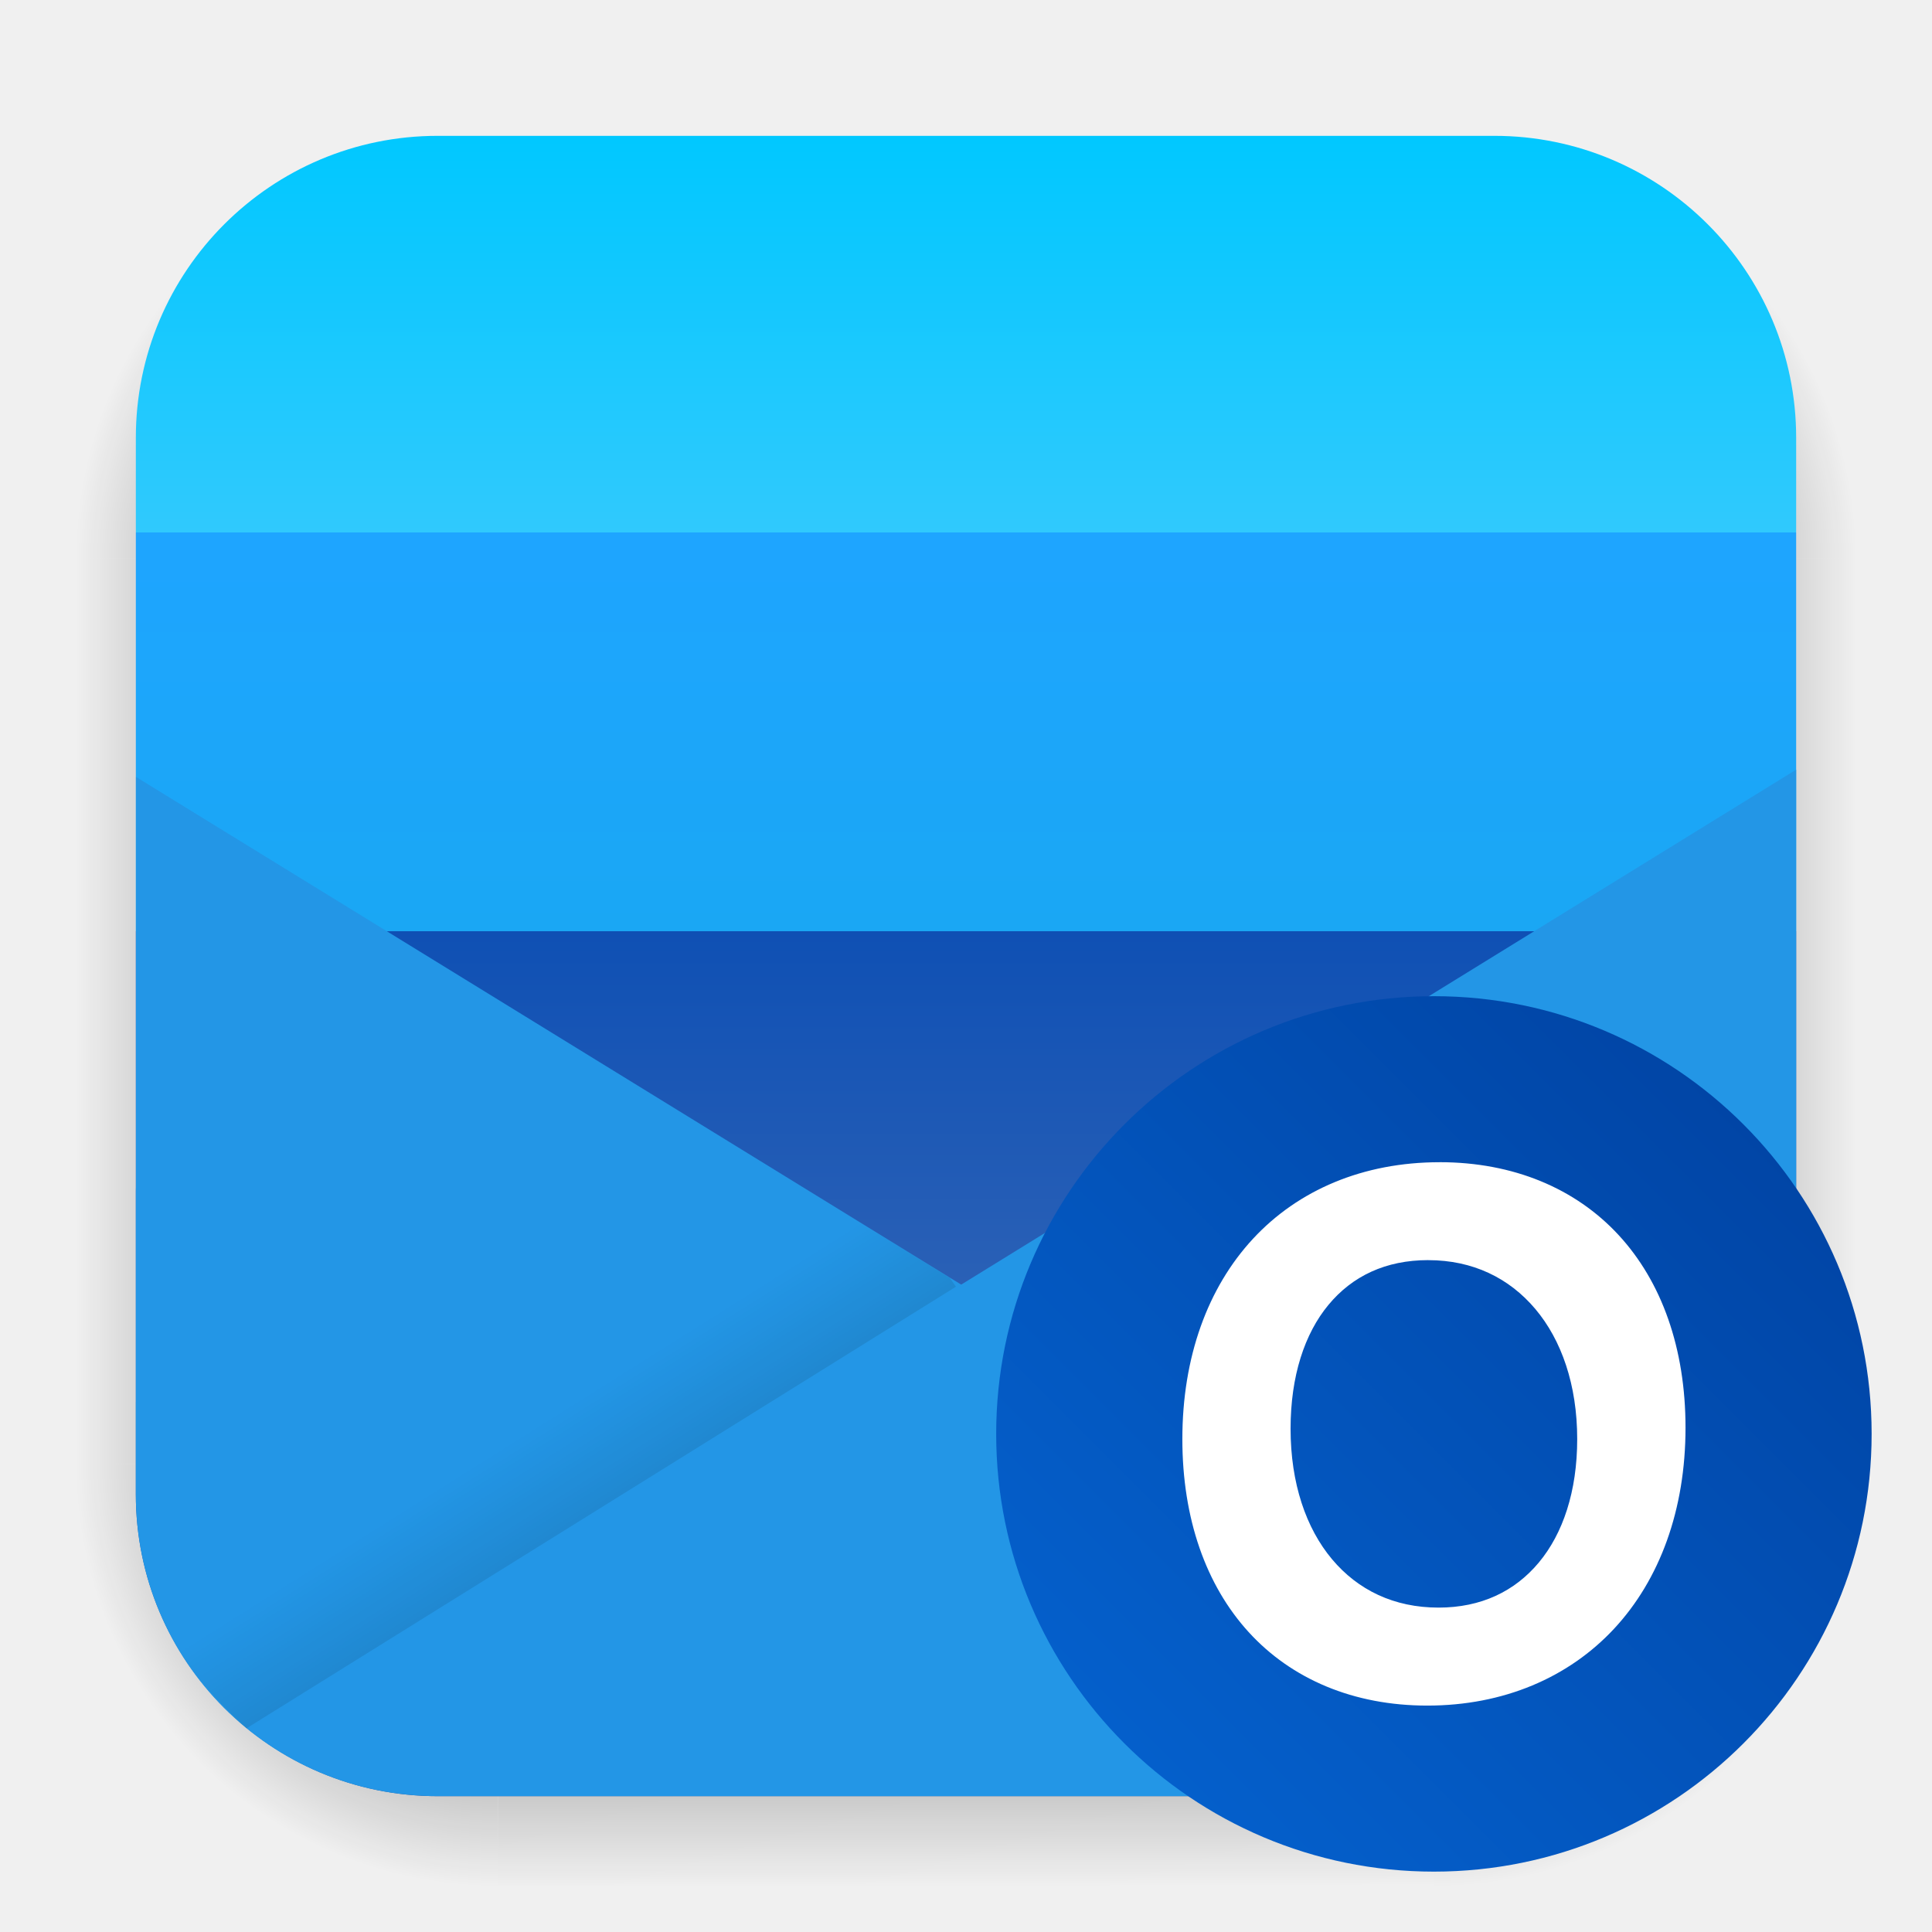
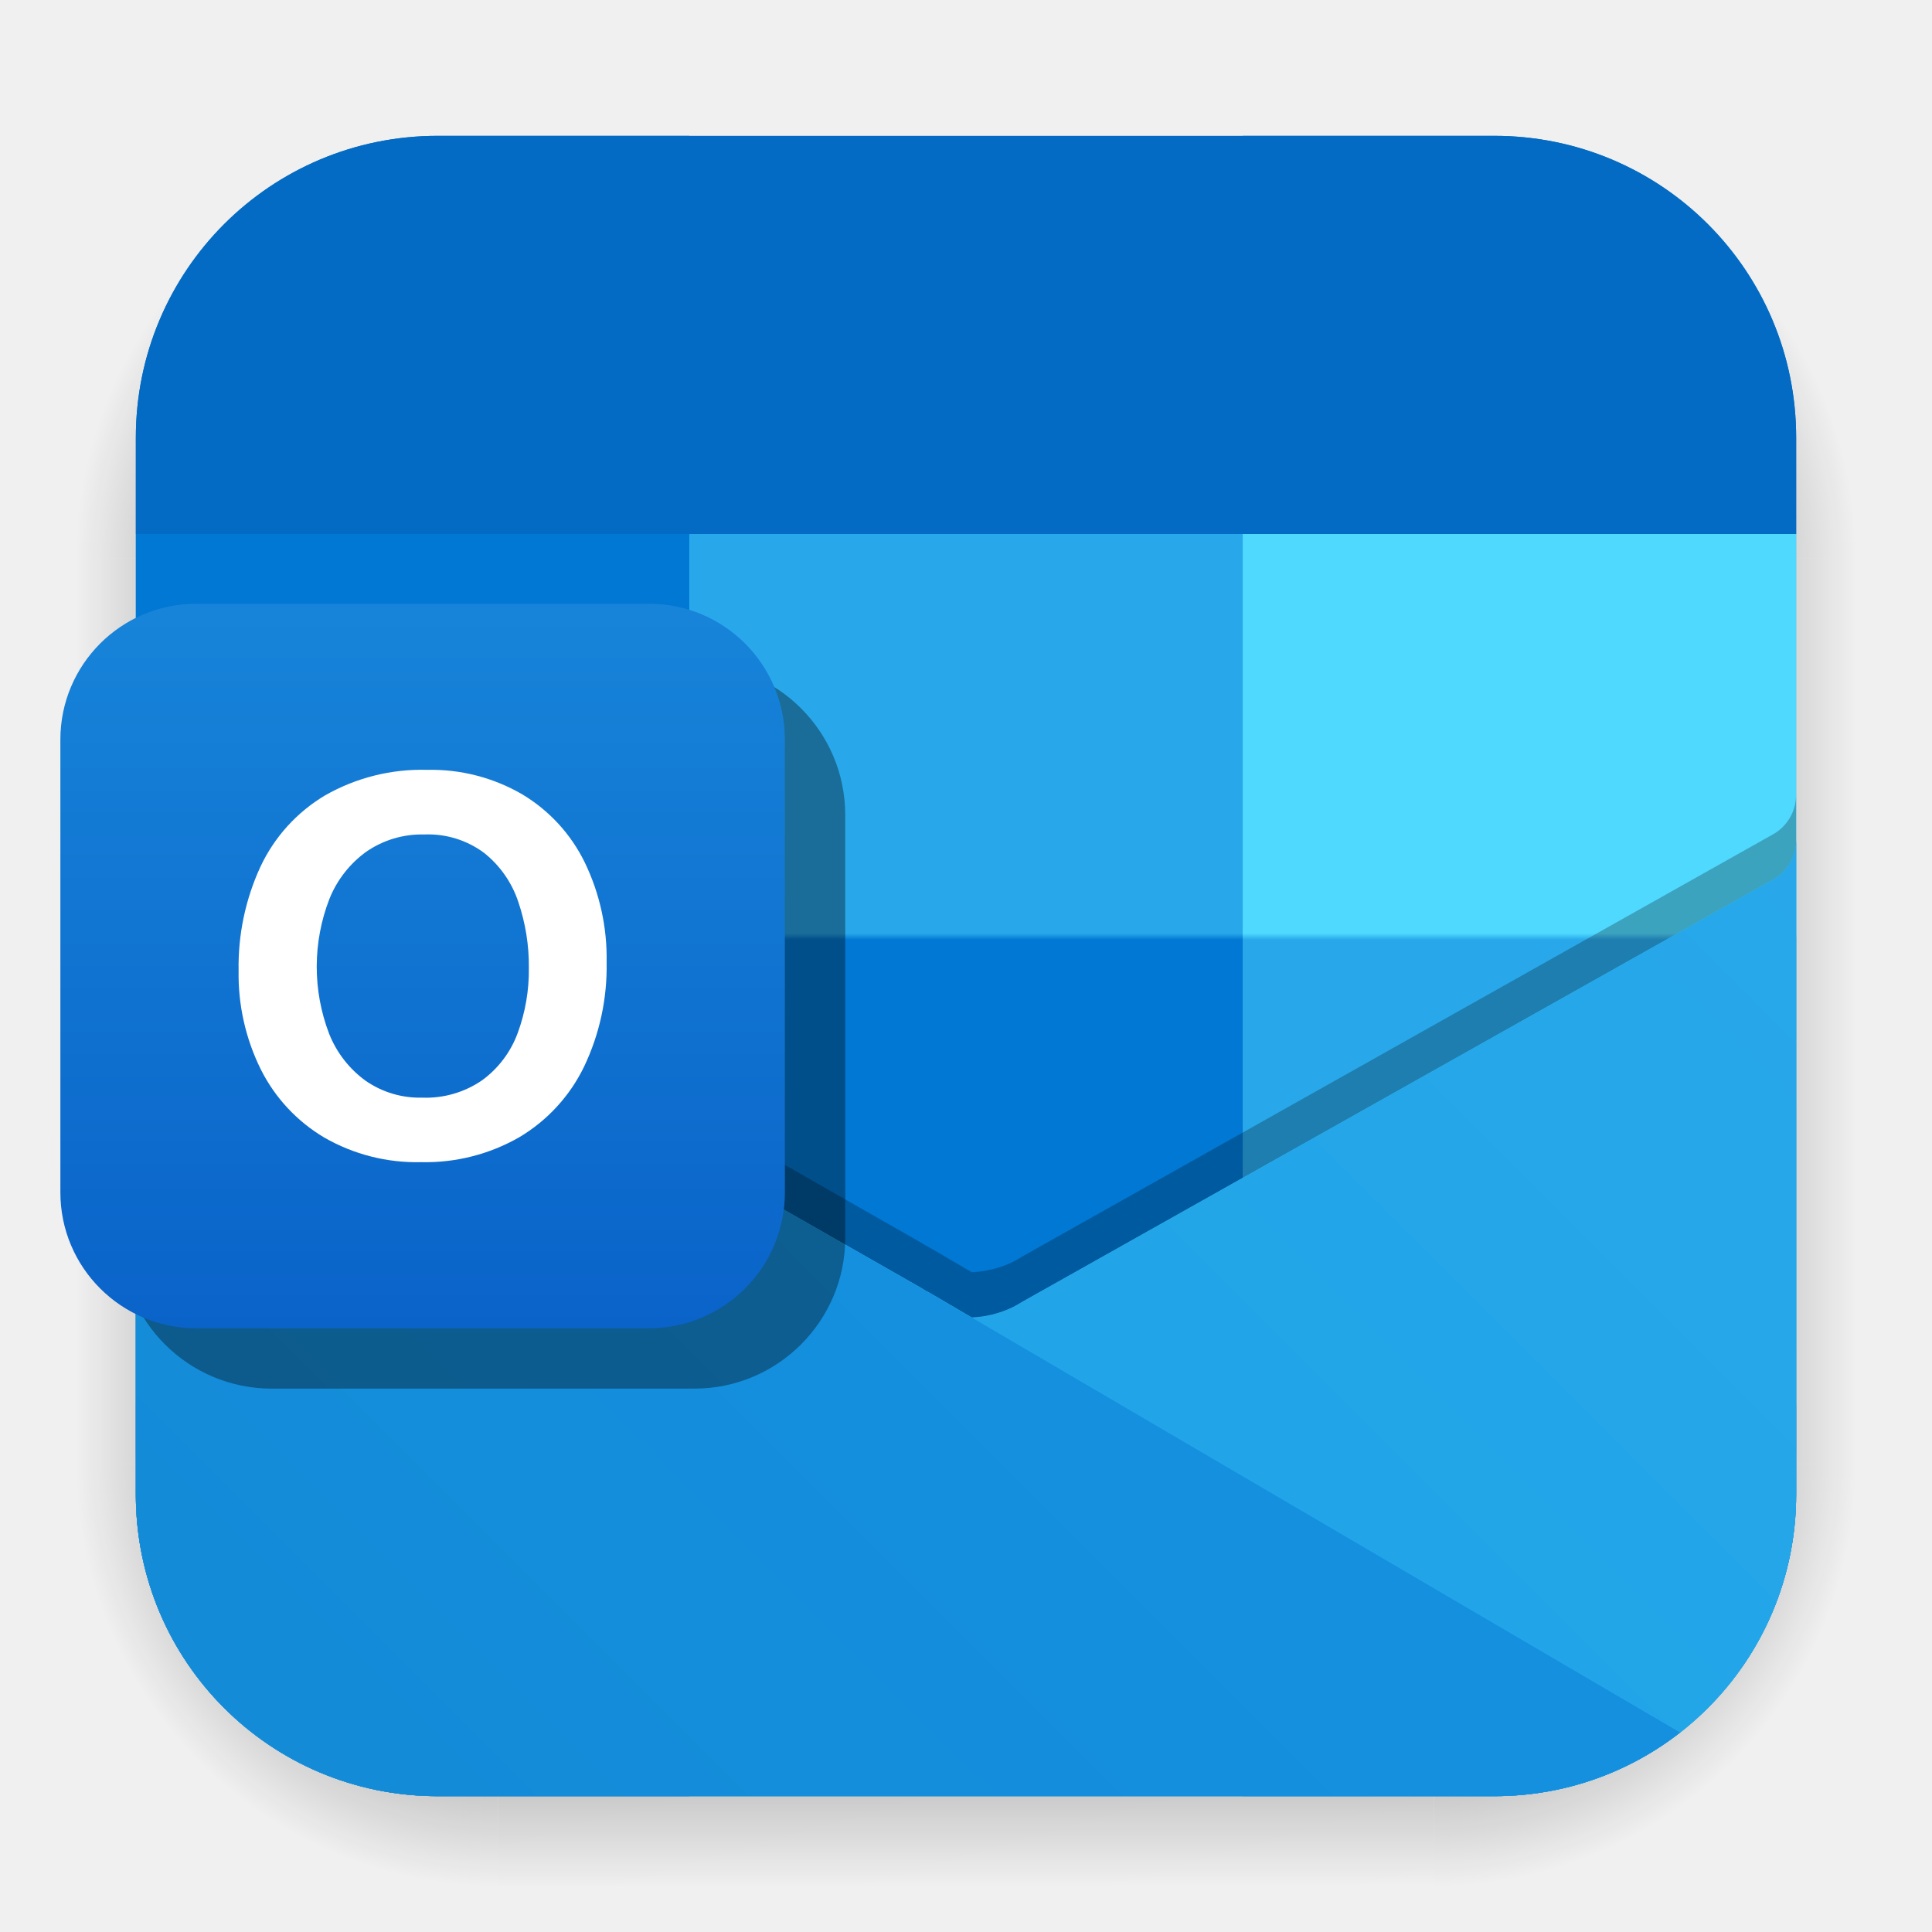
- <svg xmlns="http://www.w3.org/2000/svg" width="64" height="64" version="1.1" viewBox="0 0 64 64" id="svg17">
-   <defs id="defs14">
+ <svg xmlns="http://www.w3.org/2000/svg" xmlns:xlink="http://www.w3.org/1999/xlink" width="64" height="64" version="1.1" viewBox="0 0 64 64" id="svg13">
+   <defs id="defs11">
+     <linearGradient id="linearGradient63">
+       <stop style="stop-color:#21a5e8;stop-opacity:1;" offset="0" id="stop63" />
+       <stop style="stop-color:#28a8ea;stop-opacity:1;" offset="1" id="stop64" />
+     </linearGradient>
+     <linearGradient id="linearGradient4">
+       <stop style="stop-color:#148bd7;stop-opacity:1;" offset="0" id="stop61" />
+       <stop style="stop-color:#1490df;stop-opacity:1;" offset="1" id="stop62" />
+     </linearGradient>
+     <linearGradient id="linearGradient60" x1="-99.053" x2="-99.053" y1="4.933" y2="60.005" gradientTransform="translate(131.5,-0.51)" gradientUnits="userSpaceOnUse">
+       <stop stop-color="#14d296" offset="0" id="stop53" style="stop-color:#036bc4;stop-opacity:1;" />
+       <stop stop-color="#40e89b" offset="0.241" id="stop54" style="stop-color:#036bc4;stop-opacity:1;" />
+       <stop stop-color="#23c878" offset="0.241" id="stop55" style="stop-color:#0078d4;stop-opacity:1;" />
+       <stop stop-color="#2cbc76" offset="0.481" id="stop56" style="stop-color:#0078d4;stop-opacity:1;" />
+       <stop stop-color="#1ea064" offset="0.485" id="stop57" style="stop-color:#0364b8;stop-opacity:1;" />
+       <stop stop-color="#318356" offset="0.764" id="stop58" style="stop-color:#0364b8;stop-opacity:1;" />
+       <stop stop-color="#235f3c" offset="0.766" id="stop59" style="stop-color:#14447d;stop-opacity:1;" />
+       <stop stop-color="#274b37" offset="1" id="stop60" style="stop-color:#14447d;stop-opacity:1;" />
+     </linearGradient>
+     <linearGradient id="linearGradient52" x1="-99.053" x2="-99.053" y1="4.933" y2="60.005" gradientTransform="translate(131.5,-0.51)" gradientUnits="userSpaceOnUse">
+       <stop stop-color="#14d296" offset="0" id="stop45" style="stop-color:#036bc4;stop-opacity:1;" />
+       <stop stop-color="#40e89b" offset="0.241" id="stop46" style="stop-color:#036bc4;stop-opacity:1;" />
+       <stop stop-color="#23c878" offset="0.241" id="stop47" style="stop-color:#28a8ea;stop-opacity:1;" />
+       <stop stop-color="#2cbc76" offset="0.481" id="stop48" style="stop-color:#28a8ea;stop-opacity:1;" />
+       <stop stop-color="#1ea064" offset="0.485" id="stop49" style="stop-color:#0078d4;stop-opacity:1;" />
+       <stop stop-color="#318356" offset="0.764" id="stop50" style="stop-color:#0078d4;stop-opacity:1;" />
+       <stop stop-color="#235f3c" offset="0.766" id="stop51" style="stop-color:#0364b8;stop-opacity:1;" />
+       <stop stop-color="#274b37" offset="1" id="stop52" style="stop-color:#0364b8;stop-opacity:1;" />
+     </linearGradient>
+     <linearGradient id="linearGradient2">
+       <stop style="stop-color:#1784d9;stop-opacity:1;" offset="0" id="stop43" />
+       <stop style="stop-color:#0a63c9;stop-opacity:1;" offset="1" id="stop44" />
+     </linearGradient>
+     <linearGradient id="linearGradient42" x1="-99.053" x2="-99.053" y1="4.933" y2="60.005" gradientTransform="translate(131.5,-0.51)" gradientUnits="userSpaceOnUse">
+       <stop stop-color="#14d296" offset="0" id="stop35" style="stop-color:#21a366;stop-opacity:1;" />
+       <stop stop-color="#40e89b" offset="0.241" id="stop36" style="stop-color:#21a366;stop-opacity:1;" />
+       <stop stop-color="#23c878" offset="0.241" id="stop37" style="stop-color:#107c41;stop-opacity:1;" />
+       <stop stop-color="#2cbc76" offset="0.481" id="stop38" style="stop-color:#107c41;stop-opacity:1;" />
+       <stop stop-color="#1ea064" offset="0.485" id="stop39" style="stop-color:#185c37;stop-opacity:1;" />
+       <stop stop-color="#318356" offset="0.764" id="stop40" style="stop-color:#185c37;stop-opacity:1;" />
+       <stop stop-color="#235f3c" offset="0.766" id="stop41" style="stop-color:#185c37;stop-opacity:1;" />
+       <stop stop-color="#274b37" offset="1" id="stop42" style="stop-color:#185c37;stop-opacity:1;" />
+     </linearGradient>
+     <linearGradient id="linearGradient34" x1="-99.053" x2="-99.053" y1="4.933" y2="60.005" gradientTransform="translate(131.5,-0.51)" gradientUnits="userSpaceOnUse">
+       <stop stop-color="#14d296" offset="0" id="stop27" style="stop-color:#036bc4;stop-opacity:1;" />
+       <stop stop-color="#40e89b" offset="0.241" id="stop28" style="stop-color:#036bc4;stop-opacity:1;" />
+       <stop stop-color="#23c878" offset="0.241" id="stop29" style="stop-color:#50d9ff;stop-opacity:1;" />
+       <stop stop-color="#2cbc76" offset="0.481" id="stop30" style="stop-color:#50d9ff;stop-opacity:1;" />
+       <stop stop-color="#1ea064" offset="0.485" id="stop31" style="stop-color:#28a8ea;stop-opacity:1;" />
+       <stop stop-color="#318356" offset="0.764" id="stop32" style="stop-color:#28a8ea;stop-opacity:1;" />
+       <stop stop-color="#235f3c" offset="0.766" id="stop33" style="stop-color:#0078d4;stop-opacity:1;" />
+       <stop stop-color="#274b37" offset="1" id="stop34" style="stop-color:#0078d4;stop-opacity:1;" />
+     </linearGradient>
    <linearGradient id="linearGradient1030" x1="78.5" x2="106.56" y1="55.812" y2="27.75" gradientTransform="matrix(0.987216,0,0,0.987216,-44.00643,6.590629)" gradientUnits="userSpaceOnUse">
-       <stop stop-color="#0564d2" offset="0" id="stop1" />
-       <stop stop-color="#0041a0" offset="1" id="stop2" />
+       <stop stop-color="#32915a" offset="0" id="stop1" />
+       <stop stop-color="#1e8250" offset="1" id="stop2" />
    </linearGradient>
-     <linearGradient id="c-2" x1="97.368" x2="99.202" y1="101.32" y2="97.035" gradientTransform="matrix(-.77395 .12277 .12277 .77395 78.46 -37.433)" gradientUnits="userSpaceOnUse">
-       <stop offset="0" id="stop3" />
-       <stop stop-opacity="0" offset="1" id="stop4" />
-     </linearGradient>
-     <filter id="filter1057-6" x="-0.027" y="-0.027" width="1.054" height="1.054" color-interpolation-filters="sRGB">
+     <filter id="filter1057" x="-0.027" y="-0.027" width="1.054" height="1.054" color-interpolation-filters="sRGB">
      <feGaussianBlur stdDeviation="0.619" id="feGaussianBlur4" />
    </filter>
-     <linearGradient id="linearGradient1053-7" x1="-99.053" x2="-99.053" y1="4.933" y2="60.005" gradientTransform="translate(131.5 -.58)" gradientUnits="userSpaceOnUse">
-       <stop stop-color="#00c8ff" offset="0" id="stop5" />
-       <stop stop-color="#30c9fd" offset=".241" id="stop6" />
-       <stop stop-color="#1ea5ff" offset=".241" id="stop7" />
-       <stop stop-color="#1aa7f4" offset=".481" id="stop8" />
-       <stop stop-color="#0f50b4" offset=".481" id="stop9" />
-       <stop stop-color="#3366b7" offset=".764" id="stop10" />
-       <stop stop-color="#005fb4" offset=".764" id="stop11" />
-       <stop stop-color="#27468e" offset="1" id="stop12" />
-     </linearGradient>
-     <linearGradient id="linearGradient1274" x1="13.481" x2="89.94" y1="102.42" y2="124.94" gradientTransform="matrix(-.79357 .00077247 .00077247 .79357 78.251 -37.973)" gradientUnits="userSpaceOnUse">
-       <stop stop-color="#0f87c8" offset="0" id="stop13" />
-       <stop stop-color="#1ea5f0" offset="1" id="stop14" />
+     <linearGradient id="linearGradient1053" x1="-99.053" x2="-99.053" y1="4.933" y2="60.005" gradientTransform="translate(131.5,-0.51)" gradientUnits="userSpaceOnUse">
+       <stop stop-color="#14d296" offset="0" id="stop4" />
+       <stop stop-color="#40e89b" offset=".241" id="stop5" />
+       <stop stop-color="#23c878" offset=".241" id="stop6" />
+       <stop stop-color="#2cbc76" offset=".481" id="stop7" />
+       <stop stop-color="#1ea064" offset=".485" id="stop8" />
+       <stop stop-color="#318356" offset=".764" id="stop9" />
+       <stop stop-color="#235f3c" offset=".766" id="stop10" />
+       <stop stop-color="#274b37" offset="1" id="stop11" />
    </linearGradient>
    <radialGradient id="gradient_ds_br" cx="0" cy="0" r="1" gradientUnits="userSpaceOnUse" gradientTransform="matrix(13.9984,0.00477622,-0.00477841,14.0048,47.5016,48.4952)">
+       <stop offset="0.65" id="stop3" />
+       <stop offset="1" stop-opacity="0" id="stop12" />
+     </radialGradient>
+     <linearGradient id="gradient_ds_b" x1="30.449" y1="48.5" x2="30.492" y2="62.5" gradientUnits="userSpaceOnUse">
+       <stop offset="0.654" id="stop13" />
+       <stop offset="1" stop-opacity="0" id="stop14" />
+     </linearGradient>
+     <radialGradient id="gradient_ds_bl" cx="0" cy="0" r="1" gradientUnits="userSpaceOnUse" gradientTransform="matrix(0,14,-14,0,16.5,48.5)">
      <stop offset="0.65" id="stop15" />
      <stop offset="1" stop-opacity="0" id="stop16" />
    </radialGradient>
-     <linearGradient id="gradient_ds_b" x1="30.449" y1="48.5" x2="30.492" y2="62.5" gradientUnits="userSpaceOnUse">
-       <stop offset="0.654" id="stop17" />
+     <linearGradient id="gradient_ds_r" x1="47.5" y1="33.5" x2="61.5" y2="33.501" gradientUnits="userSpaceOnUse">
+       <stop offset="0.649" id="stop17" />
      <stop offset="1" stop-opacity="0" id="stop18" />
    </linearGradient>
-     <radialGradient id="gradient_ds_bl" cx="0" cy="0" r="1" gradientUnits="userSpaceOnUse" gradientTransform="matrix(0,14,-14,0,16.5,48.5)">
-       <stop offset="0.65" id="stop19" />
+     <linearGradient id="gradient_ds_l" x1="16.5" y1="33.895" x2="2.5" y2="33.895" gradientUnits="userSpaceOnUse">
+       <stop offset="0.649" id="stop19" />
      <stop offset="1" stop-opacity="0" id="stop20" />
+     </linearGradient>
+     <radialGradient id="gradient_ds_tr" cx="0" cy="0" r="1" gradientTransform="matrix(0.00843236,-14,14.0084,0.0189842,47.4916,18.5)" gradientUnits="userSpaceOnUse">
+       <stop offset="0.65" id="stop21" />
+       <stop offset="1" stop-opacity="0" id="stop22" />
    </radialGradient>
-     <linearGradient id="gradient_ds_r" x1="47.5" y1="33.5" x2="61.5" y2="33.501" gradientUnits="userSpaceOnUse">
-       <stop offset="0.649" id="stop21" />
-       <stop offset="1" stop-opacity="0" id="stop22" />
-     </linearGradient>
-     <linearGradient id="gradient_ds_l" x1="16.5" y1="33.895" x2="2.5" y2="33.895" gradientUnits="userSpaceOnUse">
+     <linearGradient id="gradient_ds_t" x1="29.98" y1="18.5" x2="29.916" y2="4.5" gradientUnits="userSpaceOnUse">
      <stop offset="0.649" id="stop23" />
      <stop offset="1" stop-opacity="0" id="stop24" />
    </linearGradient>
-     <radialGradient id="gradient_ds_tr" cx="0" cy="0" r="1" gradientTransform="matrix(0.00843236,-14,14.0084,0.0189842,47.4916,18.5)" gradientUnits="userSpaceOnUse">
+     <radialGradient id="gradient_ds_tl" cx="0" cy="0" r="1" gradientTransform="matrix(-0.00843236,-14,-14.0084,0.0189842,16.5084,18.5)" gradientUnits="userSpaceOnUse">
      <stop offset="0.65" id="stop25" />
      <stop offset="1" stop-opacity="0" id="stop26" />
    </radialGradient>
-     <linearGradient id="gradient_ds_t" x1="29.98" y1="18.5" x2="29.916" y2="4.5" gradientUnits="userSpaceOnUse">
-       <stop offset="0.649" id="stop27" />
-       <stop offset="1" stop-opacity="0" id="stop28" />
+     <linearGradient xlink:href="#linearGradient52" id="linearGradient5" gradientUnits="userSpaceOnUse" gradientTransform="translate(131.5,-0.51)" x1="-99.053" y1="4.933" x2="-99.053" y2="60.005" />
+     <linearGradient id="SVGID_1_" gradientUnits="userSpaceOnUse" x1="203.513" y1="1729.018" x2="967.987" y2="404.982" gradientTransform="matrix(1,0,0,-1,0,2132)">
+       <stop offset="0" style="stop-color:#18884F" id="stop7-9" />
+       <stop offset="0.5" style="stop-color:#117E43" id="stop8-2" />
+       <stop offset="1" style="stop-color:#0B6631" id="stop9-2" />
    </linearGradient>
-     <radialGradient id="gradient_ds_tl" cx="0" cy="0" r="1" gradientTransform="matrix(-0.00843236,-14,-14.0084,0.0189842,16.5084,18.5)" gradientUnits="userSpaceOnUse">
-       <stop offset="0.65" id="stop29" />
-       <stop offset="1" stop-opacity="0" id="stop30" />
-     </radialGradient>
+     <linearGradient xlink:href="#linearGradient2" id="linearGradient44" x1="14" y1="20" x2="14" y2="44" gradientUnits="userSpaceOnUse" />
+     <linearGradient id="SVGID_1_-2" gradientUnits="userSpaceOnUse" x1="1128.458" y1="811.083" x2="1128.458" y2="1.998" gradientTransform="matrix(1,0,0,-1,-839,814.3334)">
+       <stop offset="0" style="stop-color:#35B8F1" id="stop8-0" />
+       <stop offset="1" style="stop-color:#28A8EA" id="stop9-6" />
+     </linearGradient>
+     <linearGradient id="SVGID_2_" gradientUnits="userSpaceOnUse" x1="162.747" y1="1383.074" x2="774.086" y2="324.259" gradientTransform="matrix(1,0,0,-1,-839,814.3334)">
+       <stop offset="0" style="stop-color:#1784D9" id="stop18-8" />
+       <stop offset="0.5" style="stop-color:#107AD5" id="stop19-9" />
+       <stop offset="1" style="stop-color:#0A63C9" id="stop20-2" />
+     </linearGradient>
+     <linearGradient xlink:href="#linearGradient60" id="linearGradient1" gradientUnits="userSpaceOnUse" gradientTransform="matrix(0.3333333,0,0,1,46.83333,-0.51)" x1="-99.053" y1="4.933" x2="-99.053" y2="60.005" />
+     <linearGradient xlink:href="#linearGradient34" id="linearGradient3" gradientUnits="userSpaceOnUse" gradientTransform="matrix(0.3333333,0,0,1,83.5,-0.51)" x1="-99.053" y1="4.933" x2="-99.053" y2="60.005" />
+     <linearGradient id="SVGID_1_-2-4" gradientUnits="userSpaceOnUse" x1="1128.458" y1="811.083" x2="1128.458" y2="1.998" gradientTransform="matrix(0.03433885,0,0,-0.03433885,86.77218,11.0764)">
+       <stop offset="0" style="stop-color:#35B8F1" id="stop8-0-4" />
+       <stop offset="1" style="stop-color:#28A8EA" id="stop9-6-7" />
+     </linearGradient>
+     <linearGradient xlink:href="#linearGradient4" id="linearGradient62" x1="-161.715" y1="808.294" x2="259.713" y2="386.866" gradientUnits="userSpaceOnUse" />
+     <linearGradient xlink:href="#linearGradient63" id="linearGradient64" x1="477.897" y1="517.451" x2="992.084" y2="3.264" gradientUnits="userSpaceOnUse" />
  </defs>
  <g id="ds" opacity="0.25">
    <path id="ds-br" d="m 47.5,48.5 h 14 v 14 h -14 z" fill="url(#gradient_ds_br)" style="fill:url(#gradient_ds_br)" />
    <path id="ds-b" d="m 16.5,48.5 h 31 v 14 h -31 z" fill="url(#gradient_ds_b)" style="fill:url(#gradient_ds_b)" />
    <path id="ds-bl" d="m 2.5,48.5 h 14 v 14 h -14 z" fill="url(#gradient_ds_bl)" style="fill:url(#gradient_ds_bl)" />
    <path id="ds-r" d="m 47.5,18.5 h 14 v 30 h -14 z" fill="url(#gradient_ds_r)" style="fill:url(#gradient_ds_r)" />
    <path id="ds-l" d="m 2.5,18.5 h 14 v 30 h -14 z" fill="url(#gradient_ds_l)" style="fill:url(#gradient_ds_l)" />
    <path id="ds-tr" d="m 47.5,4.5 h 14 v 14 h -14 z" fill="url(#gradient_ds_tr)" style="fill:url(#gradient_ds_tr)" />
    <path id="ds-t" d="m 16.5,4.5 h 31 v 14 h -31 z" fill="url(#gradient_ds_t)" style="fill:url(#gradient_ds_t)" />
    <path id="ds-tl" d="m 16.5,4.5 h -14 v 14 h 14 z" fill="url(#gradient_ds_tl)" style="fill:url(#gradient_ds_tl)" />
  </g>
-   <rect x="4.5" y="4.5" width="55" height="55" fill="url(#linearGradient1053-7)" stroke-linecap="round" stroke-width="2.744" id="bg" rx="10" />
+   <rect x="4.5" y="4.5" width="55" height="55" fill="url(#linearGradient1053)" stroke-linecap="round" stroke-width="2.744" id="bg" style="display:inline;fill:url(#linearGradient5);stroke-width:2.744;stroke-linecap:round" rx="10" />
  <g id="art">
-     <path id="path14" style="paint-order:fill markers stroke;fill:#2396e6;fill-opacity:1" d="M 4.504 25.736 L 4.504 39.314 C 4.504 39.359 4.503 39.406 4.5 39.455 L 4.5 49.5 C 4.5 55.04 8.96 59.5 14.5 59.5 L 19.383 59.5 L 44.5 59.5 C 48.091 59.5 51.376 58.247 53.953 56.158 L 4.504 25.736 z " />
-     <path id="path15" style="paint-order:fill markers stroke;fill:#2396e6;fill-opacity:1" d="M 59.5 25.496 L 9.979 56.037 C 12.565 58.159 15.878 59.43 19.5 59.43 L 44.5 59.43 C 44.747 59.43 45.05 59.454 45.4 59.5 L 49.5 59.5 C 55.04 59.5 59.5 55.04 59.5 49.5 L 59.5 39.908 L 59.5 25.496 z " />
-     <path d="M 21.6,36.26 4.466,45.139 C 4.546,50.474 4,53.5 8.168,57.252 L 31.666,42.624 l -0.201,-0.292 -9.864,-6.073 z" fill="url(#c-2)" opacity="0.1" stroke-width="1.197" id="path16" />
+     <path d="m 14.5,4.5 c -5.54,0 -10,4.46 -10,10 v 35 c 0,5.54 4.46,10 10,10 h 8.334 v -55 z" style="display:inline;fill:url(#linearGradient1);stroke-width:1.584;stroke-linecap:round" id="grid-l" />
+     <path d="m 41.166,4.5 v 55 H 49.5 c 5.538,0 9.997,-4.457 10,-9.994 V 14.494 C 59.497,8.957 55.038,4.5 49.5,4.5 Z" style="display:inline;fill:url(#linearGradient3);stroke-width:1.584;stroke-linecap:round" id="grid-r" />
+     <path id="envelop-shadow" style="display:inline;opacity:0.25;fill:#000000;fill-opacity:1;stroke-width:0.039" d="m 4.5,26.334 v 21.746 0.002 0.002 c 3.191e-4,0.039 0.001,0.077 0.002,0.115 0.003,0.181 0.022,0.358 0.035,0.537 0.013,0.176 0.023,0.352 0.045,0.525 4.217e-4,0.003 0.001,0.006 0.002,0.01 0.003,0.026 0.002,0.052 0.006,0.078 0.008,0.058 0.022,0.114 0.031,0.172 0.01,0.066 0.024,0.13 0.035,0.195 0.029,0.171 0.056,0.342 0.094,0.51 6.041e-4,0.003 0.001,0.005 0.002,0.008 0.006,0.025 0.008,0.051 0.014,0.076 1.482e-4,6.19e-4 -1.368e-4,0.001 0,0.002 0.029,0.124 0.072,0.243 0.105,0.365 0.003,0.012 0.007,0.025 0.01,0.037 0.041,0.148 0.079,0.298 0.127,0.443 0.008,0.026 0.015,0.053 0.023,0.078 2.051e-4,5.89e-4 -1.938e-4,0.001 0,0.002 0.041,0.121 0.095,0.235 0.141,0.354 0.009,0.024 0.018,0.047 0.027,0.07 0.051,0.13 0.096,0.262 0.152,0.389 0.002,0.004 0.005,0.008 0.006,0.012 0.009,0.02 0.015,0.041 0.023,0.061 0.049,0.109 0.109,0.211 0.162,0.318 0.014,0.027 0.027,0.055 0.041,0.082 0.064,0.126 0.123,0.254 0.191,0.377 0.012,0.021 0.021,0.044 0.033,0.064 4.331e-4,7.58e-4 0.001,0.001 0.002,0.002 0.073,0.127 0.156,0.247 0.234,0.371 0.08,0.126 0.155,0.255 0.24,0.377 0.01,0.014 0.018,0.029 0.027,0.043 5.243e-4,7.34e-4 0.001,0.001 0.002,0.002 0.08,0.113 0.17,0.218 0.254,0.328 0.095,0.124 0.186,0.252 0.287,0.371 0.01,0.013 0.02,0.026 0.031,0.039 5.927e-4,6.95e-4 0.001,0.001 0.002,0.002 0.109,0.127 0.227,0.244 0.342,0.365 0.087,0.092 0.168,0.187 0.258,0.275 0.013,0.013 0.024,0.027 0.037,0.039 6.611e-4,6.42e-4 0.001,0.001 0.002,0.002 0.097,0.094 0.204,0.179 0.305,0.27 0.008,0.007 0.016,0.014 0.023,0.021 0.114,0.101 0.223,0.207 0.342,0.303 0.096,0.078 0.2,0.146 0.299,0.221 0.031,0.023 0.063,0.045 0.094,0.068 0.122,0.089 0.239,0.184 0.365,0.268 0.009,0.006 0.018,0.013 0.027,0.02 0.001,7.93e-4 0.002,0.001 0.003,0.002 0.145,0.095 0.299,0.178 0.449,0.266 0.02,0.012 0.04,0.025 0.061,0.037 0.091,0.052 0.177,0.111 0.27,0.16 5.243e-4,2.8e-4 0.001,-2.79e-4 0.002,0 0.003,0.002 0.007,0.004 0.01,0.006 0.14,0.075 0.286,0.137 0.43,0.205 0.02,0.01 0.04,0.02 0.061,0.029 0.123,0.057 0.242,0.121 0.367,0.174 0.005,0.002 0.009,0.004 0.014,0.006 0.058,0.024 0.121,0.041 0.18,0.064 0.056,0.022 0.113,0.041 0.17,0.062 0.179,0.067 0.357,0.139 0.541,0.195 0.002,7.9e-4 0.006,0.001 0.008,0.002 0.002,6.07e-4 0.003,0.001 0.006,0.002 0.177,0.054 0.36,0.092 0.541,0.137 0.111,0.027 0.219,0.062 0.332,0.086 0.014,0.003 0.027,0.007 0.041,0.01 0.006,0.001 0.012,0.003 0.018,0.004 0.151,0.031 0.307,0.046 0.461,0.07 0.172,0.027 0.341,0.06 0.516,0.078 0.326,0.033 0.657,0.051 0.992,0.053 0.002,1.3e-5 0.006,-9e-6 0.008,0 h 35.078 c 0.058,-2.15e-4 0.116,-7.56e-4 0.174,-0.002 0.76,-0.016 1.496,-0.122 2.205,-0.297 0.267,-0.066 0.529,-0.142 0.787,-0.229 0.08,-0.027 0.163,-0.049 0.242,-0.078 0.492,-0.18 0.968,-0.397 1.42,-0.648 0.453,-0.251 0.884,-0.537 1.289,-0.854 0.291,-0.227 0.57,-0.471 0.834,-0.729 6.61e-4,-6.43e-4 0.001,-0.001 0.002,-0.002 0.263,-0.257 0.512,-0.53 0.746,-0.814 0.001,-0.001 0.002,-0.003 0.003,-0.004 0.234,-0.285 0.451,-0.582 0.652,-0.893 7.86e-4,-0.001 0.001,-0.003 0.002,-0.004 0.201,-0.309 0.385,-0.631 0.551,-0.963 0.001,-0.003 0.002,-0.005 0.003,-0.008 0.165,-0.332 0.313,-0.674 0.441,-1.025 0.001,-0.003 0.002,-0.006 0.003,-0.01 0.039,-0.107 0.064,-0.221 0.1,-0.33 0.082,-0.252 0.166,-0.503 0.229,-0.764 0.089,-0.373 0.157,-0.753 0.203,-1.141 0.046,-0.382 0.071,-0.772 0.072,-1.166 v -0.018 c 1.1e-5,-0.005 -1.1e-5,-0.011 0,-0.016 V 26.334 c -6.27e-4,0.541 -0.293,1.039 -0.764,1.305 l -0.031,0.016 -24.834,13.967 c -0.108,0.067 -0.217,0.131 -0.332,0.188 -0.422,0.201 -0.881,0.315 -1.348,0.334 l -1.355,-0.795 c -0.115,-0.058 -0.227,-0.121 -0.334,-0.191 L 5.336,26.793 h -0.012 z" />
+     <g id="envelop" transform="matrix(0.0391387,0,0,0.0391387,20.67112,27.70623)" style="display:inline">
+       <path d="m 992.084,3.264 c -0.014,13.817 -7.476,26.549 -19.512,33.335 L 971.774,36.998 337.261,393.852 c -2.768,1.703 -5.544,3.343 -8.483,4.791 -10.777,5.132 -22.507,8.045 -34.433,8.533 l -34.632,-20.31 c -2.929,-1.47 -5.789,-3.098 -8.533,-4.89 L -391.816,14.991 h -0.299 L -413.175,3.264 V 558.88 c 1.077,140.284 114.083,252.936 254.504,253.456 h 896.252 c 140.746,-0.521 253.944,-113.717 254.504,-254.454 z" style="display:inline;fill:url(#SVGID_1_-2)" id="path105" />
+       <path d="m 992.084,3.264 c -0.016,13.817 -7.476,26.549 -19.512,33.335 L 971.774,37.048 337.261,393.902 c -2.768,1.703 -5.544,3.343 -8.483,4.791 -24.641,12.038 -53.457,12.038 -78.098,0 -2.918,-1.445 -5.776,-3.059 -8.533,-4.791 l -634.512,-356.854 -0.749,-0.449 c -12.25,-6.642 -19.934,-19.401 -20.061,-33.335 V 558.98 c 1.144,140.225 114.125,252.836 254.504,253.356 h 896.252 c 141.025,-0.522 254.39,-114.178 254.504,-255.302 z" style="display:inline;fill:url(#linearGradient64);fill-opacity:1" id="path102" />
+       <path d="M 893.876,758.491 259.663,386.966 c -2.929,-1.47 -5.789,-3.098 -8.533,-4.89 L -391.866,15.091 h -0.299 L -413.175,3.264 V 558.98 c 1.144,140.145 114.037,252.709 254.304,253.356 h 896.651 c 58.951,-0.272 113.084,-20.298 156.096,-53.845 z" style="display:inline;fill:url(#linearGradient62);fill-opacity:1" id="path97" />
+     </g>
  </g>
  <g id="em" style="display:inline">
-     <circle cx="47.5" cy="47.5" r="14.5" fill="url(#linearGradient1030)" fill-rule="evenodd" style="fill:url(#linearGradient1030);stroke-width:1;paint-order:stroke fill markers" id="circle16" />
-     <path d="m 47.687,38.5 c -2.527,0 -4.679,0.917 -6.179,2.535 -1.5,1.618 -2.341,3.918 -2.341,6.636 0,2.629 0.778,4.84 2.198,6.396 1.42,1.556 3.473,2.433 5.914,2.433 2.528,0 4.687,-0.928 6.196,-2.553 1.508,-1.626 2.36,-3.934 2.36,-6.653 0,-2.63 -0.789,-4.836 -2.218,-6.383 -1.429,-1.547 -3.49,-2.412 -5.929,-2.412 z m -0.375,3.244 c 1.472,0 2.678,0.588 3.546,1.616 0.868,1.028 1.389,2.515 1.389,4.311 0,1.732 -0.473,3.132 -1.271,4.089 -0.798,0.957 -1.914,1.494 -3.322,1.494 -1.474,0 -2.671,-0.58 -3.529,-1.603 -0.858,-1.023 -1.373,-2.508 -1.373,-4.323 0,-1.751 0.467,-3.153 1.256,-4.104 0.789,-0.952 1.894,-1.481 3.304,-1.481 z" fill="#ffffff" stroke-width="0.85" id="path17" />
+     <rect style="opacity:0.35;fill:#000000;fill-opacity:1;stroke-width:0.393;stroke-linecap:round;stroke-linejoin:round" id="rect1-5" width="24" height="24" x="4" y="22" rx="5" />
+     <rect style="fill:url(#linearGradient44);stroke-width:0.393;stroke-linecap:round;stroke-linejoin:round" id="rect1" width="24" height="24" x="2" y="20" rx="4.5" />
+     <path fill="#ffffff" d="m 8.628,28.71 c 0.46,-0.981 1.204,-1.802 2.134,-2.358 1.031,-0.59 2.204,-0.884 3.391,-0.85 1.1,-0.024 2.186,0.255 3.138,0.806 0.896,0.534 1.617,1.317 2.076,2.253 0.5,1.031 0.75,2.166 0.728,3.313 0.024,1.198 -0.232,2.385 -0.749,3.465 -0.47,0.969 -1.215,1.78 -2.14,2.331 -0.989,0.568 -2.115,0.854 -3.256,0.828 -1.124,0.027 -2.233,-0.255 -3.208,-0.815 C 9.84,37.148 9.11,36.365 8.64,35.426 8.136,34.41 7.884,33.287 7.904,32.153 7.883,30.966 8.13,29.789 8.628,28.71 Z m 2.275,5.535 c 0.246,0.62 0.662,1.158 1.201,1.551 0.549,0.384 1.206,0.581 1.875,0.565 0.713,0.028 1.416,-0.176 2.002,-0.583 0.532,-0.392 0.937,-0.931 1.166,-1.551 0.256,-0.692 0.382,-1.426 0.372,-2.164 0.008,-0.745 -0.111,-1.486 -0.351,-2.191 -0.212,-0.637 -0.604,-1.198 -1.129,-1.617 -0.572,-0.426 -1.272,-0.642 -1.985,-0.612 -0.684,-0.018 -1.356,0.182 -1.919,0.57 -0.548,0.395 -0.972,0.938 -1.223,1.565 -0.557,1.437 -0.56,3.03 -0.008,4.469 z" id="path21-9" style="stroke-width:0.024" />
  </g>
</svg>
